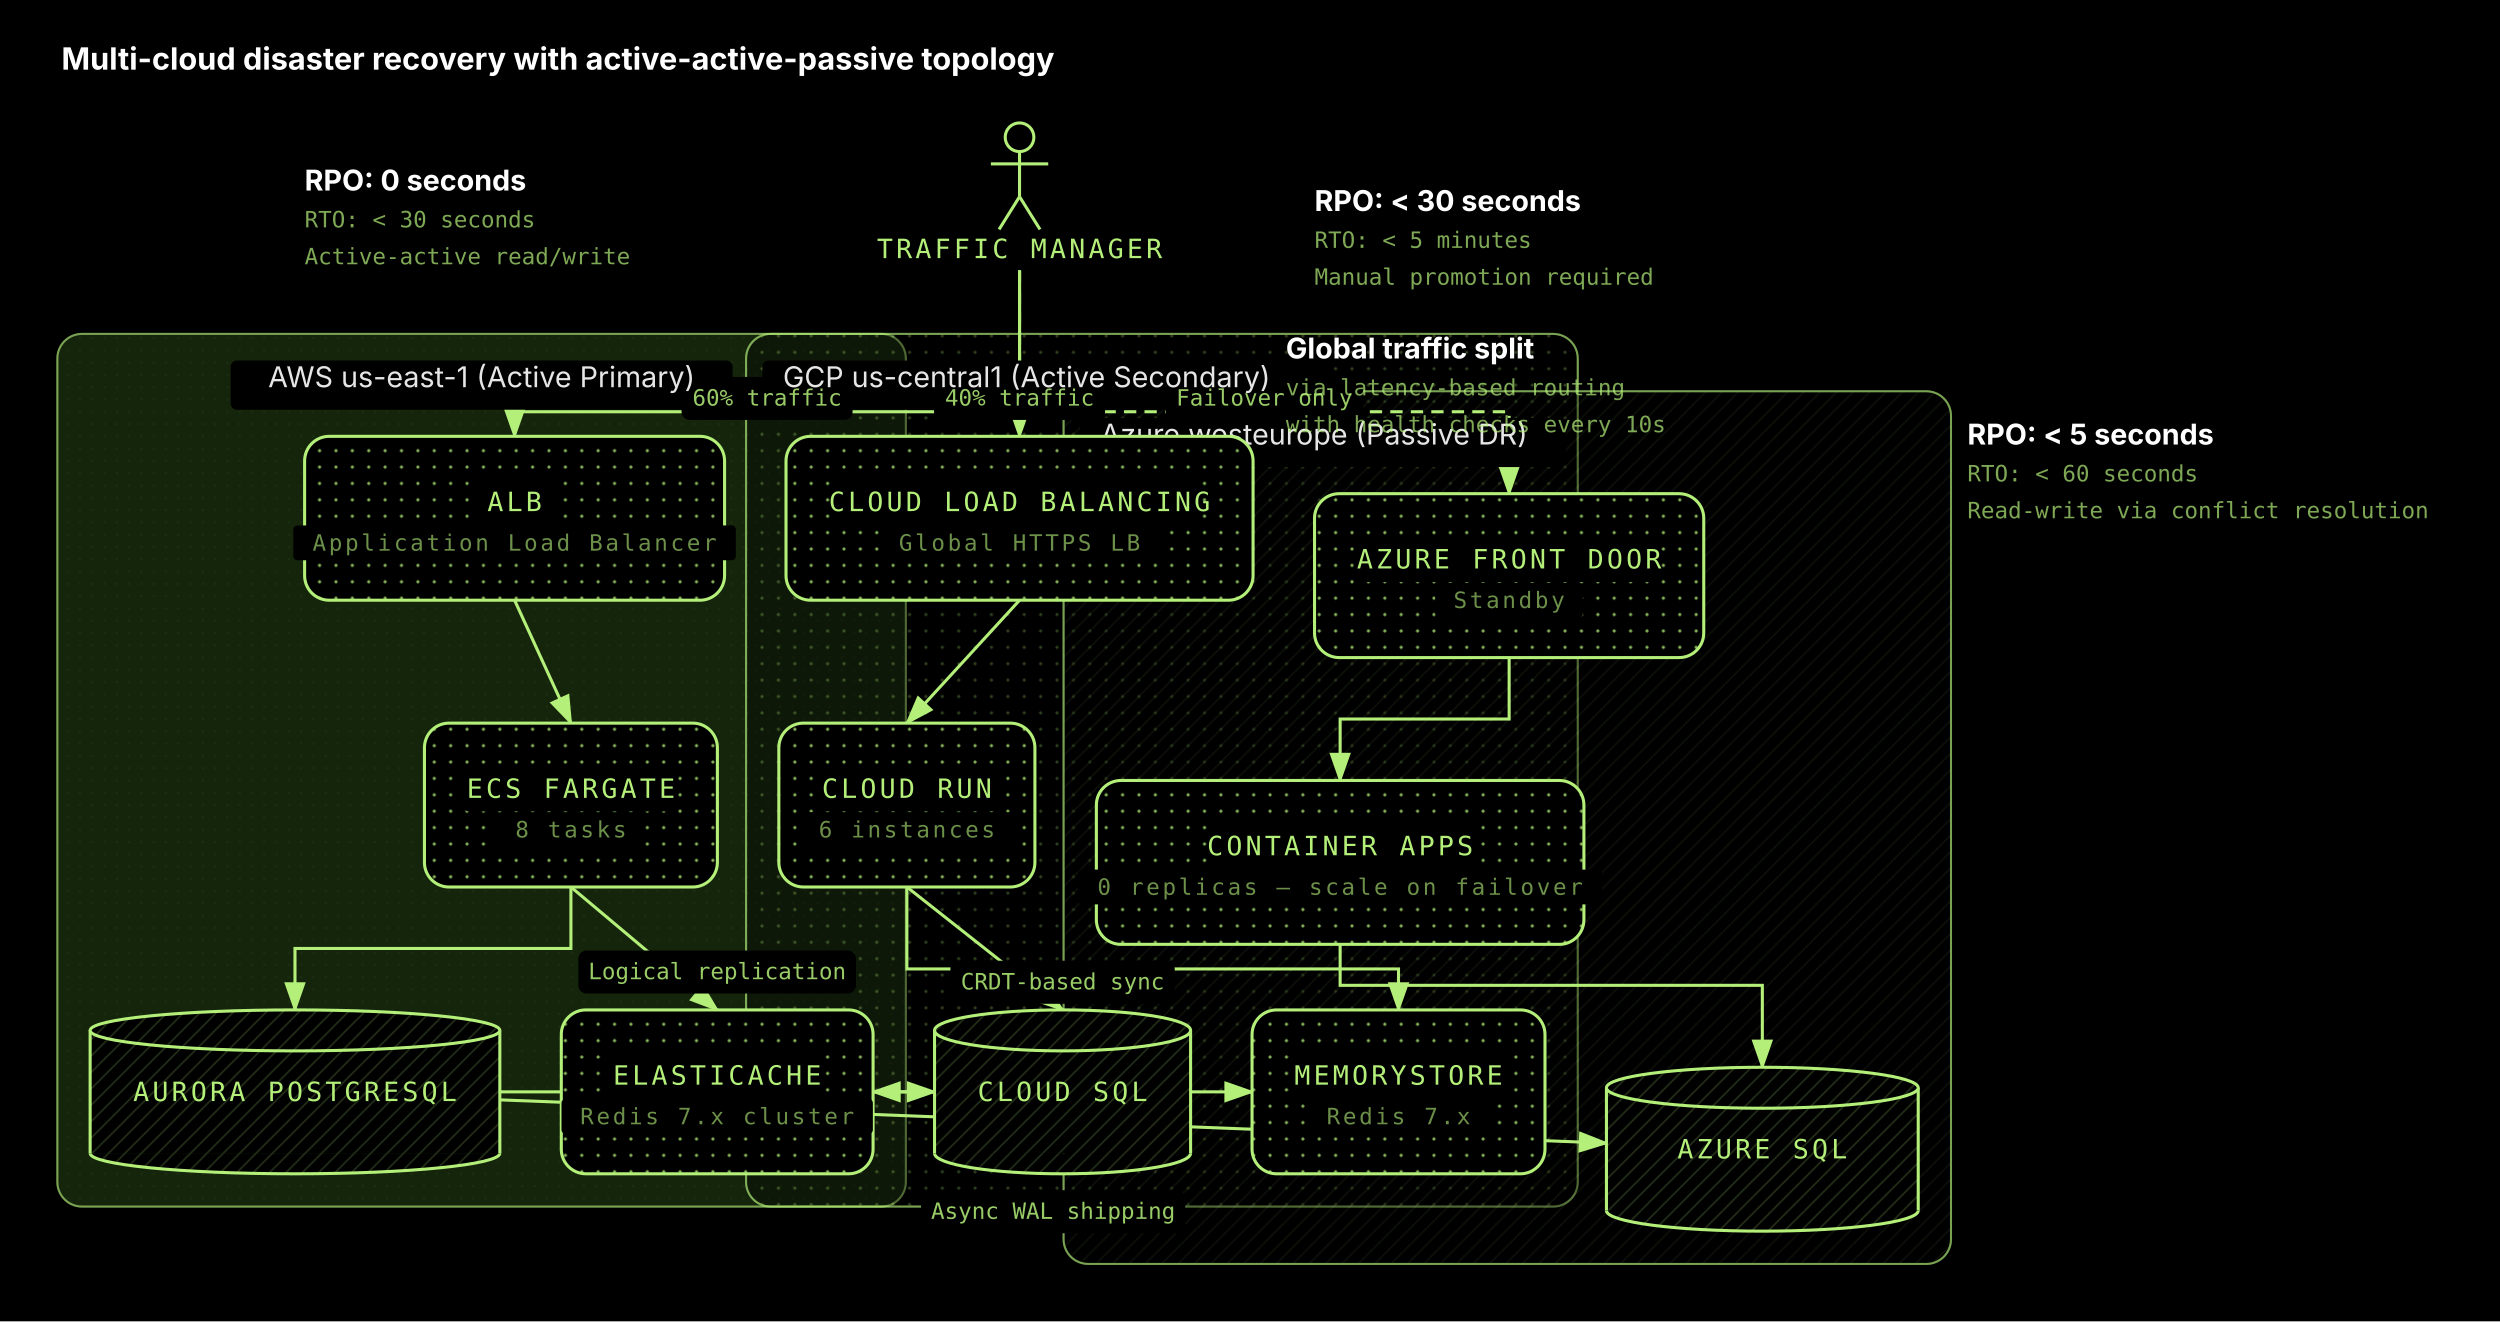
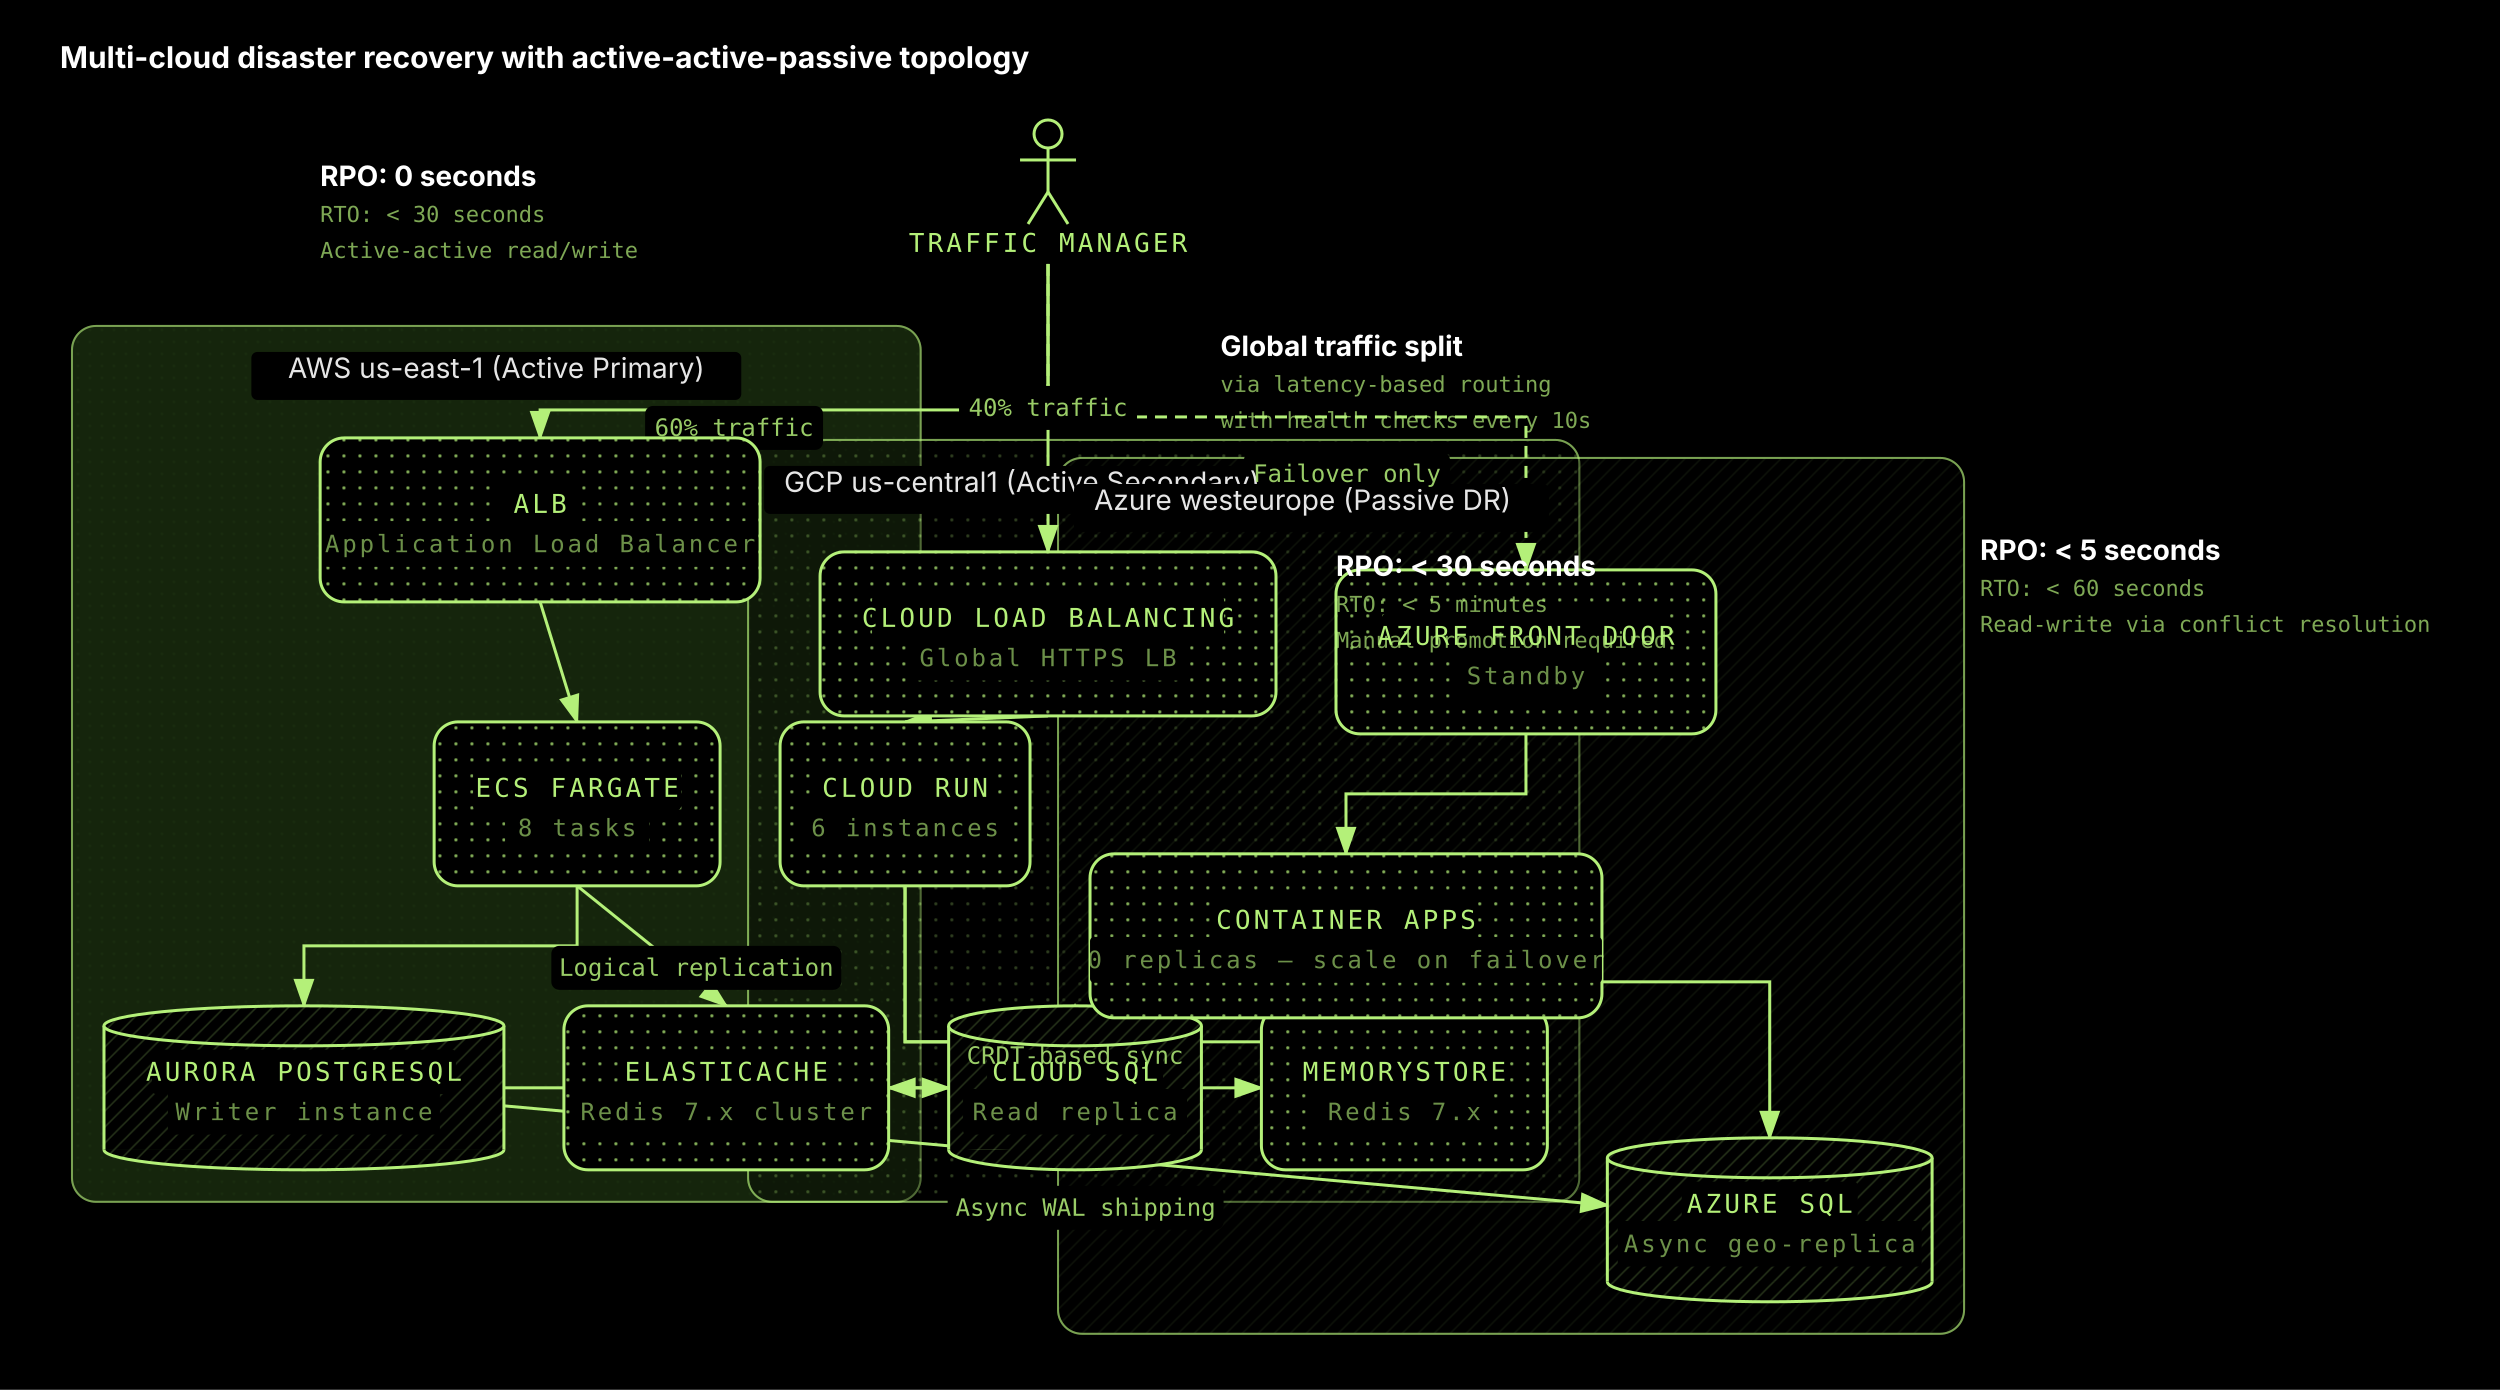
- <svg xmlns="http://www.w3.org/2000/svg" viewBox="0 0 1220.4 645" width="1220.4" height="645">
+ <svg xmlns="http://www.w3.org/2000/svg" viewBox="0 0 1250.2 695" width="1250.2" height="695">
  <defs>
    <pattern id="dotgrid" width="8" height="8" patternUnits="userSpaceOnUse">
      <rect width="8" height="8" fill="#000000" />
      <circle cx="4" cy="4" r="0.8" fill="#b4f079" opacity="0.7" />
    </pattern>
    <pattern id="crosshatch" width="8" height="8" patternUnits="userSpaceOnUse">
      <rect width="8" height="8" fill="#000000" />
      <path d="M0 8L8 0M-1 1L1 -1M7 9L9 7" stroke="#b4f079" stroke-width="0.8" opacity="0.2" />
    </pattern>
    <pattern id="hero" width="6" height="6" patternUnits="userSpaceOnUse">
      <rect width="6" height="6" fill="#3d6b23" />
      <circle cx="3" cy="3" r="0.6" fill="#5a9a35" opacity="0.5" />
    </pattern>
    <marker id="arrowhead" markerWidth="10" markerHeight="7" refX="9" refY="3.5" orient="auto" markerUnits="strokeWidth">
      <polygon points="0 0, 10 3.5, 0 7" fill="#b4f079" />
    </marker>
    <marker id="arrowhead-reverse" markerWidth="10" markerHeight="7" refX="1" refY="3.5" orient="auto" markerUnits="strokeWidth">
      <polygon points="10 0, 0 3.5, 10 7" fill="#b4f079" />
    </marker>
  </defs>
  <rect width="100%" height="100%" fill="#000000" />
  <g class="diagram">
    <text x="30" y="34" font-family="'Inter', 'Helvetica Neue', Arial, sans-serif" font-size="15" fill="#ffffff" font-weight="700">Multi-cloud disaster recovery with active-active-passive topology</text>
-     <rect x="28" y="163" width="414.2" height="426" rx="12" fill="url(#hero)" stroke="#b4f079" stroke-width="1" opacity="0.35" />
-     <rect x="28" y="163" width="414.2" height="426" rx="12" fill="none" stroke="#b4f079" stroke-width="1" opacity="0.5" />
-     <rect x="364.2" y="163" width="406" height="426" rx="12" fill="url(#dotgrid)" stroke="#b4f079" stroke-width="1" opacity="0.35" />
-     <rect x="364.2" y="163" width="406" height="426" rx="12" fill="none" stroke="#b4f079" stroke-width="1" opacity="0.5" />
-     <rect x="519.2" y="191" width="433.2" height="426" rx="12" fill="url(#crosshatch)" stroke="#b4f079" stroke-width="1" opacity="0.35" />
-     <rect x="519.2" y="191" width="433.2" height="426" rx="12" fill="none" stroke="#b4f079" stroke-width="1" opacity="0.5" />
-     <polyline points="497.7,132 497.7,201 251.2,201 251.2,213" fill="none" stroke="#b4f079" stroke-width="1.5" marker-end="url(#arrowhead)" />
-     <line x1="497.7" y1="132" x2="497.7" y2="213" stroke="#b4f079" stroke-width="1.5" marker-end="url(#arrowhead)" />
-     <polyline points="497.7,132 497.7,201 736.7,201 736.7,241" fill="none" stroke="#b4f079" stroke-width="1.5" stroke-dasharray="6 4" marker-end="url(#arrowhead)" />
-     <line x1="244" y1="533" x2="456.2" y2="533" stroke="#b4f079" stroke-width="1.5" marker-end="url(#arrowhead)" />
-     <line x1="244" y1="536.909" x2="784.2" y2="558.025" stroke="#b4f079" stroke-width="1.5" marker-end="url(#arrowhead)" />
-     <line x1="426.2" y1="533" x2="611.2" y2="533" stroke="#b4f079" stroke-width="1.5" marker-start="url(#arrowhead-reverse)" marker-end="url(#arrowhead)" />
-     <line x1="251.2" y1="293" x2="278.7" y2="353" stroke="#b4f079" stroke-width="1.5" marker-end="url(#arrowhead)" />
-     <polyline points="278.7,433 278.7,463 144,463 144,493" fill="none" stroke="#b4f079" stroke-width="1.5" marker-end="url(#arrowhead)" />
-     <line x1="278.7" y1="433" x2="350.1" y2="493" stroke="#b4f079" stroke-width="1.5" marker-end="url(#arrowhead)" />
-     <line x1="497.7" y1="293" x2="442.7" y2="353" stroke="#b4f079" stroke-width="1.5" marker-end="url(#arrowhead)" />
-     <line x1="442.7" y1="433" x2="518.7" y2="493" stroke="#b4f079" stroke-width="1.5" marker-end="url(#arrowhead)" />
-     <polyline points="442.7,433 442.7,473 682.7,473 682.7,493" fill="none" stroke="#b4f079" stroke-width="1.5" marker-end="url(#arrowhead)" />
-     <polyline points="736.7,321 736.7,351 654.2,351 654.2,381" fill="none" stroke="#b4f079" stroke-width="1.5" marker-end="url(#arrowhead)" />
-     <polyline points="654.2,461 654.2,481 860.3,481 860.3,521" fill="none" stroke="#b4f079" stroke-width="1.5" marker-end="url(#arrowhead)" />
-     <rect x="332.7" y="184" width="83.5" height="21" rx="4" fill="#000000" />
-     <rect x="455.95" y="184" width="83.5" height="21" rx="4" fill="#000000" />
-     <rect x="568.95" y="184" width="96.5" height="21" rx="4" fill="#000000" />
-     <rect x="282.35" y="464" width="135.5" height="21" rx="4" fill="#000000" />
-     <rect x="449.6" y="581" width="129" height="21" rx="4" fill="#000000" />
-     <rect x="463.95" y="469" width="109.5" height="21" rx="4" fill="#000000" />
-     <rect x="112.6" y="176" width="245" height="24" fill="#000000" rx="3" />
-     <text x="235.1" y="189" font-family="'Inter', 'Helvetica Neue', Arial, sans-serif" font-size="14" fill="#ffffff" opacity="0.9" text-anchor="middle">AWS us-east-1 (Active Primary)</text>
-     <rect x="372.2" y="176" width="275" height="24" fill="#000000" rx="3" />
-     <text x="382.2" y="189" font-family="'Inter', 'Helvetica Neue', Arial, sans-serif" font-size="14" fill="#ffffff" opacity="0.9" text-anchor="start">GCP us-central1 (Active Secondary)</text>
-     <rect x="527.2" y="204" width="237.5" height="24" fill="#000000" rx="3" />
-     <text x="537.2" y="217" font-family="'Inter', 'Helvetica Neue', Arial, sans-serif" font-size="14" fill="#ffffff" opacity="0.9" text-anchor="start">Azure westeurope (Passive DR)</text>
-     <circle cx="497.7" cy="67" r="7" fill="none" stroke="#b4f079" stroke-width="1.5" />
-     <line x1="497.7" y1="74" x2="497.7" y2="96" stroke="#b4f079" stroke-width="1.5" />
-     <line x1="483.7" y1="80" x2="511.7" y2="80" stroke="#b4f079" stroke-width="1.5" />
-     <line x1="497.7" y1="96" x2="487.7" y2="112" stroke="#b4f079" stroke-width="1.5" />
-     <line x1="497.7" y1="96" x2="507.7" y2="112" stroke="#b4f079" stroke-width="1.5" />
-     <text x="497.7" y="126" font-family="'JetBrains Mono', 'Fira Code', 'SF Mono', 'Cascadia Code', monospace" font-size="13" fill="#b4f079" text-anchor="middle" letter-spacing="0.12em">TRAFFIC MANAGER</text>
-     <rect x="148.7" y="213" width="205" height="80" rx="12" fill="url(#dotgrid)" stroke="#b4f079" stroke-width="1.5" />
-     <rect x="231.2" y="233.9" width="40" height="22.2" fill="#000000" rx="2" />
-     <text x="251.2" y="245" font-family="'JetBrains Mono', 'Fira Code', 'SF Mono', 'Cascadia Code', monospace" font-size="13" fill="#b4f079" text-anchor="middle" dominant-baseline="central" letter-spacing="0.12em">ALB</text>
-     <rect x="143.2" y="256.5" width="216" height="17" fill="#000000" rx="2" />
-     <text x="251.2" y="265" font-family="'JetBrains Mono', 'Fira Code', 'SF Mono', 'Cascadia Code', monospace" font-size="11" fill="#b4f079" opacity="0.6" text-anchor="middle" dominant-baseline="central" letter-spacing="0.12em">Application Load Balancer</text>
-     <rect x="207.2" y="353" width="143" height="80" rx="12" fill="url(#dotgrid)" stroke="#b4f079" stroke-width="1.5" />
-     <rect x="226.7" y="373.9" width="104" height="22.2" fill="#000000" rx="2" />
-     <text x="278.7" y="385" font-family="'JetBrains Mono', 'Fira Code', 'SF Mono', 'Cascadia Code', monospace" font-size="13" fill="#b4f079" text-anchor="middle" dominant-baseline="central" letter-spacing="0.12em">ECS FARGATE</text>
-     <rect x="242.7" y="396.5" width="72" height="17" fill="#000000" rx="2" />
-     <text x="278.7" y="405" font-family="'JetBrains Mono', 'Fira Code', 'SF Mono', 'Cascadia Code', monospace" font-size="11" fill="#b4f079" opacity="0.6" text-anchor="middle" dominant-baseline="central" letter-spacing="0.12em">8 tasks</text>
-     <rect x="44" y="503" width="200" height="60" fill="url(#crosshatch)" stroke="none" />
-     <line x1="44" y1="503" x2="44" y2="563" stroke="#b4f079" stroke-width="1.5" />
-     <line x1="244" y1="503" x2="244" y2="563" stroke="#b4f079" stroke-width="1.5" />
-     <ellipse cx="144" cy="503" rx="100" ry="10" fill="url(#crosshatch)" stroke="#b4f079" stroke-width="1.5" />
-     <path d="M44,563 A100,10 0 0,0 244,563" fill="url(#crosshatch)" stroke="#b4f079" stroke-width="1.5" />
-     <text x="144" y="533" font-family="'JetBrains Mono', 'Fira Code', 'SF Mono', 'Cascadia Code', monospace" font-size="13" fill="#b4f079" text-anchor="middle" dominant-baseline="central" letter-spacing="0.12em">AURORA POSTGRESQL</text>
-     <rect x="274" y="493" width="152.2" height="80" rx="12" fill="url(#dotgrid)" stroke="#b4f079" stroke-width="1.5" />
-     <rect x="298.1" y="513.9" width="104" height="22.2" fill="#000000" rx="2" />
-     <text x="350.1" y="525" font-family="'JetBrains Mono', 'Fira Code', 'SF Mono', 'Cascadia Code', monospace" font-size="13" fill="#b4f079" text-anchor="middle" dominant-baseline="central" letter-spacing="0.12em">ELASTICACHE</text>
-     <rect x="274.1" y="536.5" width="152" height="17" fill="#000000" rx="2" />
-     <text x="350.1" y="545" font-family="'JetBrains Mono', 'Fira Code', 'SF Mono', 'Cascadia Code', monospace" font-size="11" fill="#b4f079" opacity="0.6" text-anchor="middle" dominant-baseline="central" letter-spacing="0.12em">Redis 7.x cluster</text>
-     <rect x="383.7" y="213" width="228" height="80" rx="12" fill="url(#dotgrid)" stroke="#b4f079" stroke-width="1.5" />
-     <rect x="409.7" y="233.9" width="176" height="22.2" fill="#000000" rx="2" />
-     <text x="497.7" y="245" font-family="'JetBrains Mono', 'Fira Code', 'SF Mono', 'Cascadia Code', monospace" font-size="13" fill="#b4f079" text-anchor="middle" dominant-baseline="central" letter-spacing="0.12em">CLOUD LOAD BALANCING</text>
-     <rect x="429.7" y="256.5" width="136" height="17" fill="#000000" rx="2" />
-     <text x="497.7" y="265" font-family="'JetBrains Mono', 'Fira Code', 'SF Mono', 'Cascadia Code', monospace" font-size="11" fill="#b4f079" opacity="0.6" text-anchor="middle" dominant-baseline="central" letter-spacing="0.12em">Global HTTPS LB</text>
-     <rect x="380.2" y="353" width="125" height="80" rx="12" fill="url(#dotgrid)" stroke="#b4f079" stroke-width="1.5" />
-     <rect x="398.7" y="373.9" width="88" height="22.2" fill="#000000" rx="2" />
-     <text x="442.7" y="385" font-family="'JetBrains Mono', 'Fira Code', 'SF Mono', 'Cascadia Code', monospace" font-size="13" fill="#b4f079" text-anchor="middle" dominant-baseline="central" letter-spacing="0.12em">CLOUD RUN</text>
-     <rect x="390.7" y="396.5" width="104" height="17" fill="#000000" rx="2" />
-     <text x="442.7" y="405" font-family="'JetBrains Mono', 'Fira Code', 'SF Mono', 'Cascadia Code', monospace" font-size="11" fill="#b4f079" opacity="0.6" text-anchor="middle" dominant-baseline="central" letter-spacing="0.12em">6 instances</text>
-     <rect x="456.2" y="503" width="125" height="60" fill="url(#crosshatch)" stroke="none" />
-     <line x1="456.2" y1="503" x2="456.2" y2="563" stroke="#b4f079" stroke-width="1.5" />
-     <line x1="581.2" y1="503" x2="581.2" y2="563" stroke="#b4f079" stroke-width="1.5" />
-     <ellipse cx="518.7" cy="503" rx="62.5" ry="10" fill="url(#crosshatch)" stroke="#b4f079" stroke-width="1.5" />
-     <path d="M456.2,563 A62.5,10 0 0,0 581.2,563" fill="url(#crosshatch)" stroke="#b4f079" stroke-width="1.5" />
-     <text x="518.7" y="533" font-family="'JetBrains Mono', 'Fira Code', 'SF Mono', 'Cascadia Code', monospace" font-size="13" fill="#b4f079" text-anchor="middle" dominant-baseline="central" letter-spacing="0.12em">CLOUD SQL</text>
-     <rect x="611.2" y="493" width="143" height="80" rx="12" fill="url(#dotgrid)" stroke="#b4f079" stroke-width="1.5" />
-     <rect x="630.7" y="513.9" width="104" height="22.2" fill="#000000" rx="2" />
-     <text x="682.7" y="525" font-family="'JetBrains Mono', 'Fira Code', 'SF Mono', 'Cascadia Code', monospace" font-size="13" fill="#b4f079" text-anchor="middle" dominant-baseline="central" letter-spacing="0.12em">MEMORYSTORE</text>
-     <rect x="638.7" y="536.5" width="88" height="17" fill="#000000" rx="2" />
-     <text x="682.7" y="545" font-family="'JetBrains Mono', 'Fira Code', 'SF Mono', 'Cascadia Code', monospace" font-size="11" fill="#b4f079" opacity="0.6" text-anchor="middle" dominant-baseline="central" letter-spacing="0.12em">Redis 7.x</text>
-     <rect x="641.7" y="241" width="190" height="80" rx="12" fill="url(#dotgrid)" stroke="#b4f079" stroke-width="1.5" />
-     <rect x="664.7" y="261.9" width="144" height="22.2" fill="#000000" rx="2" />
-     <text x="736.7" y="273" font-family="'JetBrains Mono', 'Fira Code', 'SF Mono', 'Cascadia Code', monospace" font-size="13" fill="#b4f079" text-anchor="middle" dominant-baseline="central" letter-spacing="0.12em">AZURE FRONT DOOR</text>
-     <rect x="700.7" y="284.5" width="72" height="17" fill="#000000" rx="2" />
-     <text x="736.7" y="293" font-family="'JetBrains Mono', 'Fira Code', 'SF Mono', 'Cascadia Code', monospace" font-size="11" fill="#b4f079" opacity="0.6" text-anchor="middle" dominant-baseline="central" letter-spacing="0.12em">Standby</text>
-     <rect x="535.2" y="381" width="238" height="80" rx="12" fill="url(#dotgrid)" stroke="#b4f079" stroke-width="1.5" />
-     <rect x="590.2" y="401.9" width="128" height="22.2" fill="#000000" rx="2" />
-     <text x="654.2" y="413" font-family="'JetBrains Mono', 'Fira Code', 'SF Mono', 'Cascadia Code', monospace" font-size="13" fill="#b4f079" text-anchor="middle" dominant-baseline="central" letter-spacing="0.12em">CONTAINER APPS</text>
-     <rect x="526.2" y="424.5" width="256" height="17" fill="#000000" rx="2" />
-     <text x="654.2" y="433" font-family="'JetBrains Mono', 'Fira Code', 'SF Mono', 'Cascadia Code', monospace" font-size="11" fill="#b4f079" opacity="0.6" text-anchor="middle" dominant-baseline="central" letter-spacing="0.12em">0 replicas — scale on failover</text>
-     <rect x="784.2" y="531" width="152.2" height="60" fill="url(#crosshatch)" stroke="none" />
-     <line x1="784.2" y1="531" x2="784.2" y2="591" stroke="#b4f079" stroke-width="1.5" />
-     <line x1="936.4" y1="531" x2="936.4" y2="591" stroke="#b4f079" stroke-width="1.5" />
-     <ellipse cx="860.3" cy="531" rx="76.1" ry="10" fill="url(#crosshatch)" stroke="#b4f079" stroke-width="1.5" />
-     <path d="M784.2,591 A76.1,10 0 0,0 936.4,591" fill="url(#crosshatch)" stroke="#b4f079" stroke-width="1.5" />
-     <text x="860.3" y="561" font-family="'JetBrains Mono', 'Fira Code', 'SF Mono', 'Cascadia Code', monospace" font-size="13" fill="#b4f079" text-anchor="middle" dominant-baseline="central" letter-spacing="0.12em">AZURE SQL</text>
-     <text x="374.45" y="198" font-family="'JetBrains Mono', 'Fira Code', 'SF Mono', 'Cascadia Code', monospace" font-size="11" fill="#b4f079" opacity="0.85" text-anchor="middle">60% traffic</text>
-     <text x="497.7" y="198" font-family="'JetBrains Mono', 'Fira Code', 'SF Mono', 'Cascadia Code', monospace" font-size="11" fill="#b4f079" opacity="0.85" text-anchor="middle">40% traffic</text>
-     <text x="617.2" y="198" font-family="'JetBrains Mono', 'Fira Code', 'SF Mono', 'Cascadia Code', monospace" font-size="11" fill="#b4f079" opacity="0.85" text-anchor="middle">Failover only</text>
-     <text x="350.1" y="478" font-family="'JetBrains Mono', 'Fira Code', 'SF Mono', 'Cascadia Code', monospace" font-size="11" fill="#b4f079" opacity="0.85" text-anchor="middle">Logical replication</text>
-     <text x="514.1" y="595" font-family="'JetBrains Mono', 'Fira Code', 'SF Mono', 'Cascadia Code', monospace" font-size="11" fill="#b4f079" opacity="0.85" text-anchor="middle">Async WAL shipping</text>
-     <text x="518.7" y="483" font-family="'JetBrains Mono', 'Fira Code', 'SF Mono', 'Cascadia Code', monospace" font-size="11" fill="#b4f079" opacity="0.85" text-anchor="middle">CRDT-based sync</text>
-     <text x="148.7" y="93" font-family="'Inter', 'Helvetica Neue', Arial, sans-serif" font-size="14" fill="#ffffff" font-weight="700">RPO: 0 seconds</text>
-     <text x="148.7" y="111" font-family="'JetBrains Mono', 'Fira Code', 'SF Mono', 'Cascadia Code', monospace" font-size="11" fill="#b4f079" opacity="0.7">RTO: &lt; 30 seconds</text>
-     <text x="148.7" y="129" font-family="'JetBrains Mono', 'Fira Code', 'SF Mono', 'Cascadia Code', monospace" font-size="11" fill="#b4f079" opacity="0.7">Active-active read/write</text>
-     <text x="960.4" y="217" font-family="'Inter', 'Helvetica Neue', Arial, sans-serif" font-size="14" fill="#ffffff" font-weight="700">RPO: &lt; 5 seconds</text>
-     <text x="960.4" y="235" font-family="'JetBrains Mono', 'Fira Code', 'SF Mono', 'Cascadia Code', monospace" font-size="11" fill="#b4f079" opacity="0.7">RTO: &lt; 60 seconds</text>
-     <text x="960.4" y="253" font-family="'JetBrains Mono', 'Fira Code', 'SF Mono', 'Cascadia Code', monospace" font-size="11" fill="#b4f079" opacity="0.7">Read-write via conflict resolution</text>
-     <text x="641.7" y="103" font-family="'Inter', 'Helvetica Neue', Arial, sans-serif" font-size="14" fill="#ffffff" font-weight="700">RPO: &lt; 30 seconds</text>
-     <text x="641.7" y="121" font-family="'JetBrains Mono', 'Fira Code', 'SF Mono', 'Cascadia Code', monospace" font-size="11" fill="#b4f079" opacity="0.7">RTO: &lt; 5 minutes</text>
-     <text x="641.7" y="139" font-family="'JetBrains Mono', 'Fira Code', 'SF Mono', 'Cascadia Code', monospace" font-size="11" fill="#b4f079" opacity="0.7">Manual promotion required</text>
-     <text x="627.7" y="175" font-family="'Inter', 'Helvetica Neue', Arial, sans-serif" font-size="14" fill="#ffffff" font-weight="700">Global traffic split</text>
-     <text x="627.7" y="193" font-family="'JetBrains Mono', 'Fira Code', 'SF Mono', 'Cascadia Code', monospace" font-size="11" fill="#b4f079" opacity="0.7">via latency-based routing</text>
-     <text x="627.7" y="211" font-family="'JetBrains Mono', 'Fira Code', 'SF Mono', 'Cascadia Code', monospace" font-size="11" fill="#b4f079" opacity="0.7">with health checks every 10s</text>
+     <rect x="36" y="163" width="424.4" height="438" rx="12" fill="url(#hero)" stroke="#b4f079" stroke-width="1" opacity="0.35" />
+     <rect x="36" y="163" width="424.4" height="438" rx="12" fill="none" stroke="#b4f079" stroke-width="1" opacity="0.5" />
+     <rect x="374.1" y="220" width="415.7" height="381" rx="12" fill="url(#dotgrid)" stroke="#b4f079" stroke-width="1" opacity="0.35" />
+     <rect x="374.1" y="220" width="415.7" height="381" rx="12" fill="none" stroke="#b4f079" stroke-width="1" opacity="0.5" />
+     <rect x="529.1" y="229" width="453.1" height="438" rx="12" fill="url(#crosshatch)" stroke="#b4f079" stroke-width="1" opacity="0.35" />
+     <rect x="529.1" y="229" width="453.1" height="438" rx="12" fill="none" stroke="#b4f079" stroke-width="1" opacity="0.5" />
+     <polyline points="524.1,132 524.1,205 270.1,205 270.1,219" fill="none" stroke="#b4f079" stroke-width="1.5" marker-end="url(#arrowhead)" />
+     <line x1="524.1" y1="132" x2="524.1" y2="276" stroke="#b4f079" stroke-width="1.5" marker-end="url(#arrowhead)" />
+     <polyline points="524.1,132 524.1,208.5 763.1,208.5 763.1,285" fill="none" stroke="#b4f079" stroke-width="1.5" stroke-dasharray="6 4" marker-end="url(#arrowhead)" />
+     <line x1="252" y1="544" x2="474.4" y2="544" stroke="#b4f079" stroke-width="1.5" marker-end="url(#arrowhead)" />
+     <line x1="252" y1="553.004" x2="803.8" y2="602.689" stroke="#b4f079" stroke-width="1.5" marker-end="url(#arrowhead)" />
+     <line x1="444.4" y1="544" x2="630.8" y2="544" stroke="#b4f079" stroke-width="1.5" marker-start="url(#arrowhead-reverse)" marker-end="url(#arrowhead)" />
+     <line x1="270.1" y1="301" x2="288.6" y2="361" stroke="#b4f079" stroke-width="1.5" marker-end="url(#arrowhead)" />
+     <polyline points="288.6,443 288.6,473 152,473 152,503" fill="none" stroke="#b4f079" stroke-width="1.5" marker-end="url(#arrowhead)" />
+     <line x1="288.6" y1="443" x2="363.2" y2="503" stroke="#b4f079" stroke-width="1.5" marker-end="url(#arrowhead)" />
+     <line x1="524.1" y1="358" x2="452.6" y2="361" stroke="#b4f079" stroke-width="1.5" marker-end="url(#arrowhead)" />
+     <polyline points="452.6,443 452.6,521 537.6,521 537.6,503" fill="none" stroke="#b4f079" stroke-width="1.5" marker-end="url(#arrowhead)" />
+     <polyline points="452.6,443 452.6,521 702.3,521 702.3,503" fill="none" stroke="#b4f079" stroke-width="1.5" marker-end="url(#arrowhead)" />
+     <polyline points="763.1,367 763.1,397 673.1,397 673.1,427" fill="none" stroke="#b4f079" stroke-width="1.5" marker-end="url(#arrowhead)" />
+     <polyline points="673.1,509 673.1,491 885,491 885,569" fill="none" stroke="#b4f079" stroke-width="1.5" marker-end="url(#arrowhead)" />
+     <rect x="322.6" y="203" width="89" height="22" rx="4" fill="#000000" />
+     <rect x="479.6" y="193" width="89" height="22" rx="4" fill="#000000" />
+     <rect x="622.1" y="226" width="103" height="22" rx="4" fill="#000000" />
+     <rect x="275.7" y="473" width="145" height="22" rx="4" fill="#000000" />
+     <rect x="473.9" y="593" width="138" height="22" rx="4" fill="#000000" />
+     <rect x="479.1" y="517" width="117" height="22" rx="4" fill="#000000" />
+     <rect x="125.7" y="176" width="245" height="24" fill="#000000" rx="3" />
+     <text x="248.2" y="189" font-family="'Inter', 'Helvetica Neue', Arial, sans-serif" font-size="14" fill="#ffffff" opacity="0.9" text-anchor="middle">AWS us-east-1 (Active Primary)</text>
+     <rect x="382.1" y="233" width="275" height="24" fill="#000000" rx="3" />
+     <text x="392.1" y="246" font-family="'Inter', 'Helvetica Neue', Arial, sans-serif" font-size="14" fill="#ffffff" opacity="0.9" text-anchor="start">GCP us-central1 (Active Secondary)</text>
+     <rect x="537.1" y="242" width="237.5" height="24" fill="#000000" rx="3" />
+     <text x="547.1" y="255" font-family="'Inter', 'Helvetica Neue', Arial, sans-serif" font-size="14" fill="#ffffff" opacity="0.9" text-anchor="start">Azure westeurope (Passive DR)</text>
+     <circle cx="524.1" cy="67" r="7" fill="none" stroke="#b4f079" stroke-width="1.5" />
+     <line x1="524.1" y1="74" x2="524.1" y2="96" stroke="#b4f079" stroke-width="1.5" />
+     <line x1="510.1" y1="80" x2="538.1" y2="80" stroke="#b4f079" stroke-width="1.5" />
+     <line x1="524.1" y1="96" x2="514.1" y2="112" stroke="#b4f079" stroke-width="1.5" />
+     <line x1="524.1" y1="96" x2="534.1" y2="112" stroke="#b4f079" stroke-width="1.5" />
+     <text x="524.1" y="126" font-family="'JetBrains Mono', 'Fira Code', 'SF Mono', 'Cascadia Code', monospace" font-size="13" fill="#b4f079" text-anchor="middle" letter-spacing="0.12em">TRAFFIC MANAGER</text>
+     <rect x="160.1" y="219" width="220" height="82" rx="12" fill="url(#dotgrid)" stroke="#b4f079" stroke-width="1.5" />
+     <rect x="250.1" y="240.9" width="40" height="22.2" fill="#000000" rx="2" />
+     <text x="270.1" y="252" font-family="'JetBrains Mono', 'Fira Code', 'SF Mono', 'Cascadia Code', monospace" font-size="13" fill="#b4f079" text-anchor="middle" dominant-baseline="central" letter-spacing="0.12em">ALB</text>
+     <rect x="162.1" y="260.6" width="216" height="22.8" fill="#000000" rx="2" />
+     <text x="270.1" y="272" font-family="'JetBrains Mono', 'Fira Code', 'SF Mono', 'Cascadia Code', monospace" font-size="12" fill="#b4f079" opacity="0.6" text-anchor="middle" dominant-baseline="central" letter-spacing="0.12em">Application Load Balancer</text>
+     <rect x="217.1" y="361" width="143" height="82" rx="12" fill="url(#dotgrid)" stroke="#b4f079" stroke-width="1.5" />
+     <rect x="236.6" y="382.9" width="104" height="22.2" fill="#000000" rx="2" />
+     <text x="288.6" y="394" font-family="'JetBrains Mono', 'Fira Code', 'SF Mono', 'Cascadia Code', monospace" font-size="13" fill="#b4f079" text-anchor="middle" dominant-baseline="central" letter-spacing="0.12em">ECS FARGATE</text>
+     <rect x="252.6" y="402.6" width="72" height="22.8" fill="#000000" rx="2" />
+     <text x="288.6" y="414" font-family="'JetBrains Mono', 'Fira Code', 'SF Mono', 'Cascadia Code', monospace" font-size="12" fill="#b4f079" opacity="0.6" text-anchor="middle" dominant-baseline="central" letter-spacing="0.12em">8 tasks</text>
+     <rect x="52" y="513" width="200" height="62" fill="url(#crosshatch)" stroke="none" />
+     <line x1="52" y1="513" x2="52" y2="575" stroke="#b4f079" stroke-width="1.5" />
+     <line x1="252" y1="513" x2="252" y2="575" stroke="#b4f079" stroke-width="1.5" />
+     <ellipse cx="152" cy="513" rx="100" ry="10" fill="url(#crosshatch)" stroke="#b4f079" stroke-width="1.5" />
+     <path d="M52,575 A100,10 0 0,0 252,575" fill="url(#crosshatch)" stroke="#b4f079" stroke-width="1.5" />
+     <rect x="76" y="524.9" width="152" height="22.2" fill="#000000" rx="2" />
+     <text x="152" y="536" font-family="'JetBrains Mono', 'Fira Code', 'SF Mono', 'Cascadia Code', monospace" font-size="13" fill="#b4f079" text-anchor="middle" dominant-baseline="central" letter-spacing="0.12em">AURORA POSTGRESQL</text>
+     <rect x="84" y="544.6" width="136" height="22.8" fill="#000000" rx="2" />
+     <text x="152" y="556" font-family="'JetBrains Mono', 'Fira Code', 'SF Mono', 'Cascadia Code', monospace" font-size="12" fill="#b4f079" opacity="0.6" text-anchor="middle" dominant-baseline="central" letter-spacing="0.12em">Writer instance</text>
+     <rect x="282" y="503" width="162.4" height="82" rx="12" fill="url(#dotgrid)" stroke="#b4f079" stroke-width="1.5" />
+     <rect x="311.2" y="524.9" width="104" height="22.2" fill="#000000" rx="2" />
+     <text x="363.2" y="536" font-family="'JetBrains Mono', 'Fira Code', 'SF Mono', 'Cascadia Code', monospace" font-size="13" fill="#b4f079" text-anchor="middle" dominant-baseline="central" letter-spacing="0.12em">ELASTICACHE</text>
+     <rect x="287.2" y="544.6" width="152" height="22.8" fill="#000000" rx="2" />
+     <text x="363.2" y="556" font-family="'JetBrains Mono', 'Fira Code', 'SF Mono', 'Cascadia Code', monospace" font-size="12" fill="#b4f079" opacity="0.6" text-anchor="middle" dominant-baseline="central" letter-spacing="0.12em">Redis 7.x cluster</text>
+     <rect x="410.1" y="276" width="228" height="82" rx="12" fill="url(#dotgrid)" stroke="#b4f079" stroke-width="1.5" />
+     <rect x="436.1" y="297.9" width="176" height="22.2" fill="#000000" rx="2" />
+     <text x="524.1" y="309" font-family="'JetBrains Mono', 'Fira Code', 'SF Mono', 'Cascadia Code', monospace" font-size="13" fill="#b4f079" text-anchor="middle" dominant-baseline="central" letter-spacing="0.12em">CLOUD LOAD BALANCING</text>
+     <rect x="456.1" y="317.6" width="136" height="22.8" fill="#000000" rx="2" />
+     <text x="524.1" y="329" font-family="'JetBrains Mono', 'Fira Code', 'SF Mono', 'Cascadia Code', monospace" font-size="12" fill="#b4f079" opacity="0.6" text-anchor="middle" dominant-baseline="central" letter-spacing="0.12em">Global HTTPS LB</text>
+     <rect x="390.1" y="361" width="125" height="82" rx="12" fill="url(#dotgrid)" stroke="#b4f079" stroke-width="1.5" />
+     <rect x="408.6" y="382.9" width="88" height="22.2" fill="#000000" rx="2" />
+     <text x="452.6" y="394" font-family="'JetBrains Mono', 'Fira Code', 'SF Mono', 'Cascadia Code', monospace" font-size="13" fill="#b4f079" text-anchor="middle" dominant-baseline="central" letter-spacing="0.12em">CLOUD RUN</text>
+     <rect x="400.6" y="402.6" width="104" height="22.8" fill="#000000" rx="2" />
+     <text x="452.6" y="414" font-family="'JetBrains Mono', 'Fira Code', 'SF Mono', 'Cascadia Code', monospace" font-size="12" fill="#b4f079" opacity="0.6" text-anchor="middle" dominant-baseline="central" letter-spacing="0.12em">6 instances</text>
+     <rect x="474.4" y="513" width="126.4" height="62" fill="url(#crosshatch)" stroke="none" />
+     <line x1="474.4" y1="513" x2="474.4" y2="575" stroke="#b4f079" stroke-width="1.5" />
+     <line x1="600.8" y1="513" x2="600.8" y2="575" stroke="#b4f079" stroke-width="1.5" />
+     <ellipse cx="537.6" cy="513" rx="63.2" ry="10" fill="url(#crosshatch)" stroke="#b4f079" stroke-width="1.5" />
+     <path d="M474.4,575 A63.2,10 0 0,0 600.8,575" fill="url(#crosshatch)" stroke="#b4f079" stroke-width="1.5" />
+     <rect x="493.6" y="524.9" width="88" height="22.2" fill="#000000" rx="2" />
+     <text x="537.6" y="536" font-family="'JetBrains Mono', 'Fira Code', 'SF Mono', 'Cascadia Code', monospace" font-size="13" fill="#b4f079" text-anchor="middle" dominant-baseline="central" letter-spacing="0.12em">CLOUD SQL</text>
+     <rect x="481.6" y="544.6" width="112" height="22.8" fill="#000000" rx="2" />
+     <text x="537.6" y="556" font-family="'JetBrains Mono', 'Fira Code', 'SF Mono', 'Cascadia Code', monospace" font-size="12" fill="#b4f079" opacity="0.6" text-anchor="middle" dominant-baseline="central" letter-spacing="0.12em">Read replica</text>
+     <rect x="630.8" y="503" width="143" height="82" rx="12" fill="url(#dotgrid)" stroke="#b4f079" stroke-width="1.5" />
+     <rect x="650.3" y="524.9" width="104" height="22.2" fill="#000000" rx="2" />
+     <text x="702.3" y="536" font-family="'JetBrains Mono', 'Fira Code', 'SF Mono', 'Cascadia Code', monospace" font-size="13" fill="#b4f079" text-anchor="middle" dominant-baseline="central" letter-spacing="0.12em">MEMORYSTORE</text>
+     <rect x="658.3" y="544.6" width="88" height="22.8" fill="#000000" rx="2" />
+     <text x="702.3" y="556" font-family="'JetBrains Mono', 'Fira Code', 'SF Mono', 'Cascadia Code', monospace" font-size="12" fill="#b4f079" opacity="0.6" text-anchor="middle" dominant-baseline="central" letter-spacing="0.12em">Redis 7.x</text>
+     <rect x="668.1" y="285" width="190" height="82" rx="12" fill="url(#dotgrid)" stroke="#b4f079" stroke-width="1.5" />
+     <rect x="691.1" y="306.9" width="144" height="22.2" fill="#000000" rx="2" />
+     <text x="763.1" y="318" font-family="'JetBrains Mono', 'Fira Code', 'SF Mono', 'Cascadia Code', monospace" font-size="13" fill="#b4f079" text-anchor="middle" dominant-baseline="central" letter-spacing="0.12em">AZURE FRONT DOOR</text>
+     <rect x="727.1" y="326.6" width="72" height="22.8" fill="#000000" rx="2" />
+     <text x="763.1" y="338" font-family="'JetBrains Mono', 'Fira Code', 'SF Mono', 'Cascadia Code', monospace" font-size="12" fill="#b4f079" opacity="0.6" text-anchor="middle" dominant-baseline="central" letter-spacing="0.12em">Standby</text>
+     <rect x="545.1" y="427" width="256" height="82" rx="12" fill="url(#dotgrid)" stroke="#b4f079" stroke-width="1.5" />
+     <rect x="609.1" y="448.9" width="128" height="22.2" fill="#000000" rx="2" />
+     <text x="673.1" y="460" font-family="'JetBrains Mono', 'Fira Code', 'SF Mono', 'Cascadia Code', monospace" font-size="13" fill="#b4f079" text-anchor="middle" dominant-baseline="central" letter-spacing="0.12em">CONTAINER APPS</text>
+     <rect x="545.1" y="468.6" width="256" height="22.8" fill="#000000" rx="2" />
+     <text x="673.1" y="480" font-family="'JetBrains Mono', 'Fira Code', 'SF Mono', 'Cascadia Code', monospace" font-size="12" fill="#b4f079" opacity="0.6" text-anchor="middle" dominant-baseline="central" letter-spacing="0.12em">0 replicas — scale on failover</text>
+     <rect x="803.8" y="579" width="162.4" height="62" fill="url(#crosshatch)" stroke="none" />
+     <line x1="803.8" y1="579" x2="803.8" y2="641" stroke="#b4f079" stroke-width="1.5" />
+     <line x1="966.2" y1="579" x2="966.2" y2="641" stroke="#b4f079" stroke-width="1.5" />
+     <ellipse cx="885" cy="579" rx="81.2" ry="10" fill="url(#crosshatch)" stroke="#b4f079" stroke-width="1.5" />
+     <path d="M803.8,641 A81.2,10 0 0,0 966.2,641" fill="url(#crosshatch)" stroke="#b4f079" stroke-width="1.5" />
+     <rect x="841" y="590.9" width="88" height="22.2" fill="#000000" rx="2" />
+     <text x="885" y="602" font-family="'JetBrains Mono', 'Fira Code', 'SF Mono', 'Cascadia Code', monospace" font-size="13" fill="#b4f079" text-anchor="middle" dominant-baseline="central" letter-spacing="0.12em">AZURE SQL</text>
+     <rect x="809" y="610.6" width="152" height="22.8" fill="#000000" rx="2" />
+     <text x="885" y="622" font-family="'JetBrains Mono', 'Fira Code', 'SF Mono', 'Cascadia Code', monospace" font-size="12" fill="#b4f079" opacity="0.6" text-anchor="middle" dominant-baseline="central" letter-spacing="0.12em">Async geo-replica</text>
+     <text x="367.1" y="218" font-family="'JetBrains Mono', 'Fira Code', 'SF Mono', 'Cascadia Code', monospace" font-size="12" fill="#b4f079" opacity="0.85" text-anchor="middle">60% traffic</text>
+     <text x="524.1" y="208" font-family="'JetBrains Mono', 'Fira Code', 'SF Mono', 'Cascadia Code', monospace" font-size="12" fill="#b4f079" opacity="0.85" text-anchor="middle">40% traffic</text>
+     <text x="673.6" y="241" font-family="'JetBrains Mono', 'Fira Code', 'SF Mono', 'Cascadia Code', monospace" font-size="12" fill="#b4f079" opacity="0.85" text-anchor="middle">Failover only</text>
+     <text x="348.2" y="488" font-family="'JetBrains Mono', 'Fira Code', 'SF Mono', 'Cascadia Code', monospace" font-size="12" fill="#b4f079" opacity="0.85" text-anchor="middle">Logical replication</text>
+     <text x="542.9" y="608" font-family="'JetBrains Mono', 'Fira Code', 'SF Mono', 'Cascadia Code', monospace" font-size="12" fill="#b4f079" opacity="0.85" text-anchor="middle">Async WAL shipping</text>
+     <text x="537.6" y="532" font-family="'JetBrains Mono', 'Fira Code', 'SF Mono', 'Cascadia Code', monospace" font-size="12" fill="#b4f079" opacity="0.85" text-anchor="middle">CRDT-based sync</text>
+     <text x="160.1" y="93" font-family="'Inter', 'Helvetica Neue', Arial, sans-serif" font-size="14" fill="#ffffff" font-weight="700">RPO: 0 seconds</text>
+     <text x="160.1" y="111" font-family="'JetBrains Mono', 'Fira Code', 'SF Mono', 'Cascadia Code', monospace" font-size="11" fill="#b4f079" opacity="0.7">RTO: &lt; 30 seconds</text>
+     <text x="160.1" y="129" font-family="'JetBrains Mono', 'Fira Code', 'SF Mono', 'Cascadia Code', monospace" font-size="11" fill="#b4f079" opacity="0.7">Active-active read/write</text>
+     <text x="990.2" y="280" font-family="'Inter', 'Helvetica Neue', Arial, sans-serif" font-size="14" fill="#ffffff" font-weight="700">RPO: &lt; 5 seconds</text>
+     <text x="990.2" y="298" font-family="'JetBrains Mono', 'Fira Code', 'SF Mono', 'Cascadia Code', monospace" font-size="11" fill="#b4f079" opacity="0.7">RTO: &lt; 60 seconds</text>
+     <text x="990.2" y="316" font-family="'JetBrains Mono', 'Fira Code', 'SF Mono', 'Cascadia Code', monospace" font-size="11" fill="#b4f079" opacity="0.7">Read-write via conflict resolution</text>
+     <text x="668.1" y="288" font-family="'Inter', 'Helvetica Neue', Arial, sans-serif" font-size="14" fill="#ffffff" font-weight="700">RPO: &lt; 30 seconds</text>
+     <text x="668.1" y="306" font-family="'JetBrains Mono', 'Fira Code', 'SF Mono', 'Cascadia Code', monospace" font-size="11" fill="#b4f079" opacity="0.7">RTO: &lt; 5 minutes</text>
+     <text x="668.1" y="324" font-family="'JetBrains Mono', 'Fira Code', 'SF Mono', 'Cascadia Code', monospace" font-size="11" fill="#b4f079" opacity="0.7">Manual promotion required</text>
+     <text x="610.3" y="178" font-family="'Inter', 'Helvetica Neue', Arial, sans-serif" font-size="14" fill="#ffffff" font-weight="700">Global traffic split</text>
+     <text x="610.3" y="196" font-family="'JetBrains Mono', 'Fira Code', 'SF Mono', 'Cascadia Code', monospace" font-size="11" fill="#b4f079" opacity="0.7">via latency-based routing</text>
+     <text x="610.3" y="214" font-family="'JetBrains Mono', 'Fira Code', 'SF Mono', 'Cascadia Code', monospace" font-size="11" fill="#b4f079" opacity="0.7">with health checks every 10s</text>
  </g>
</svg>
